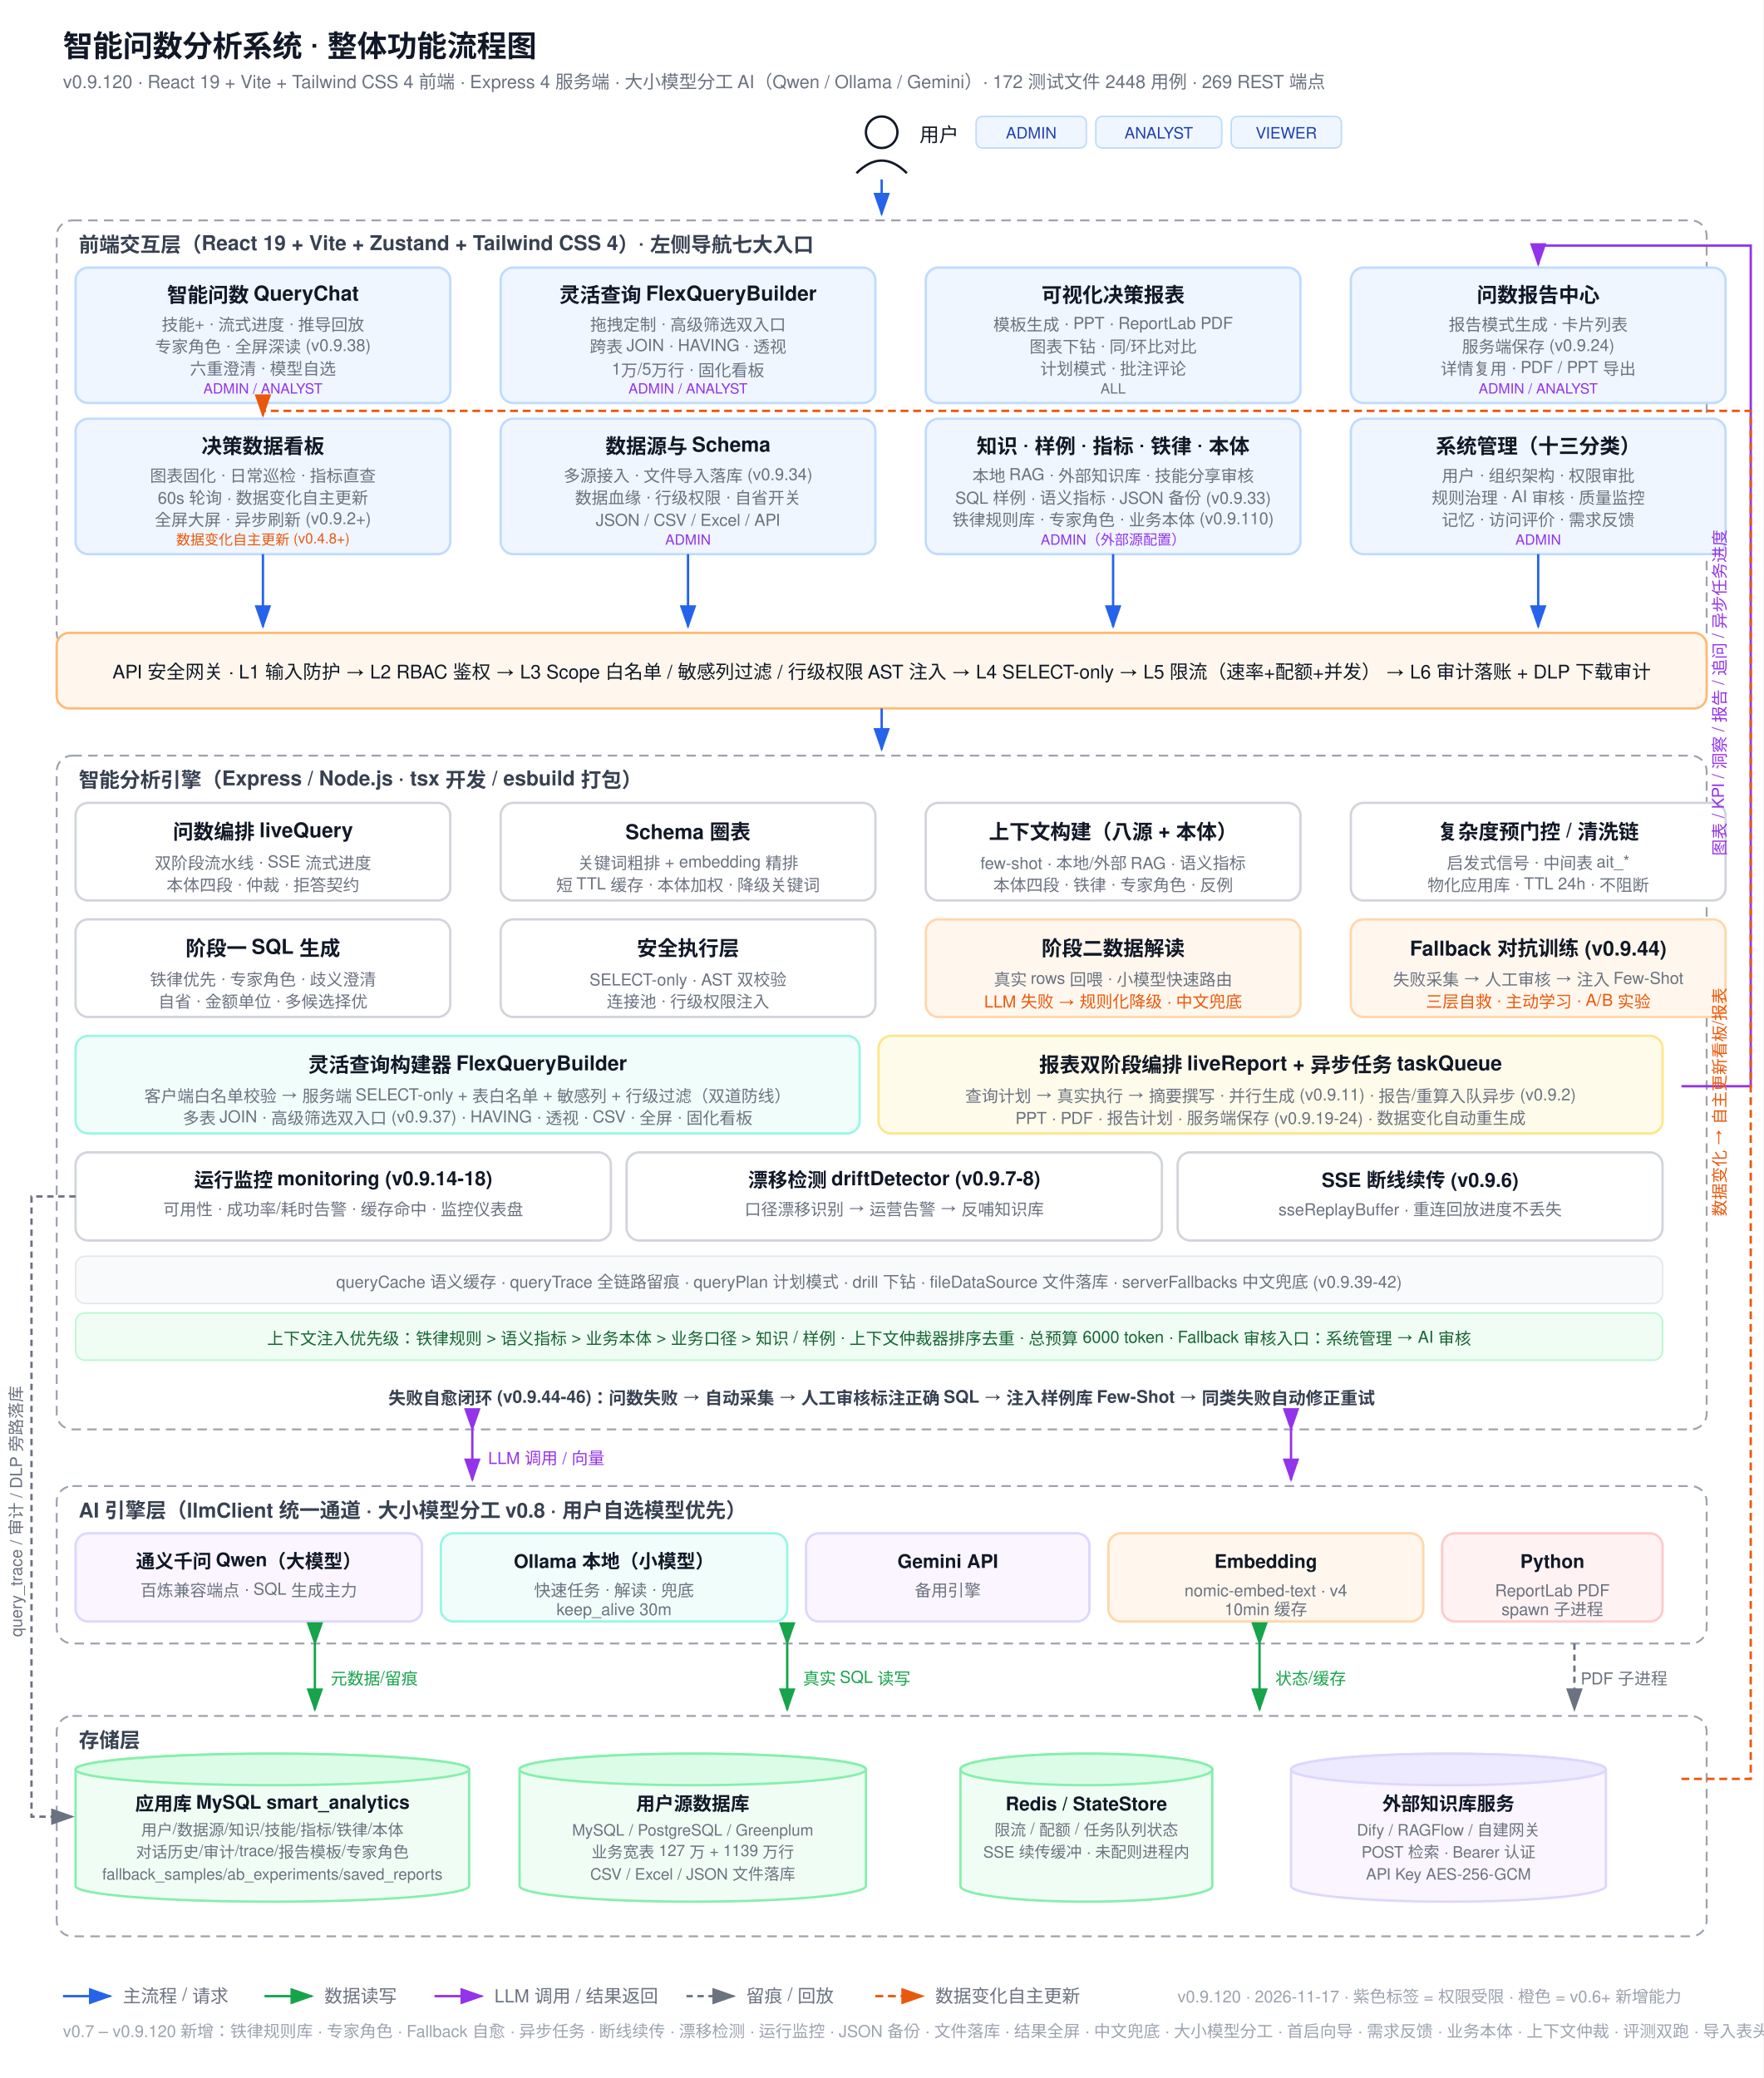
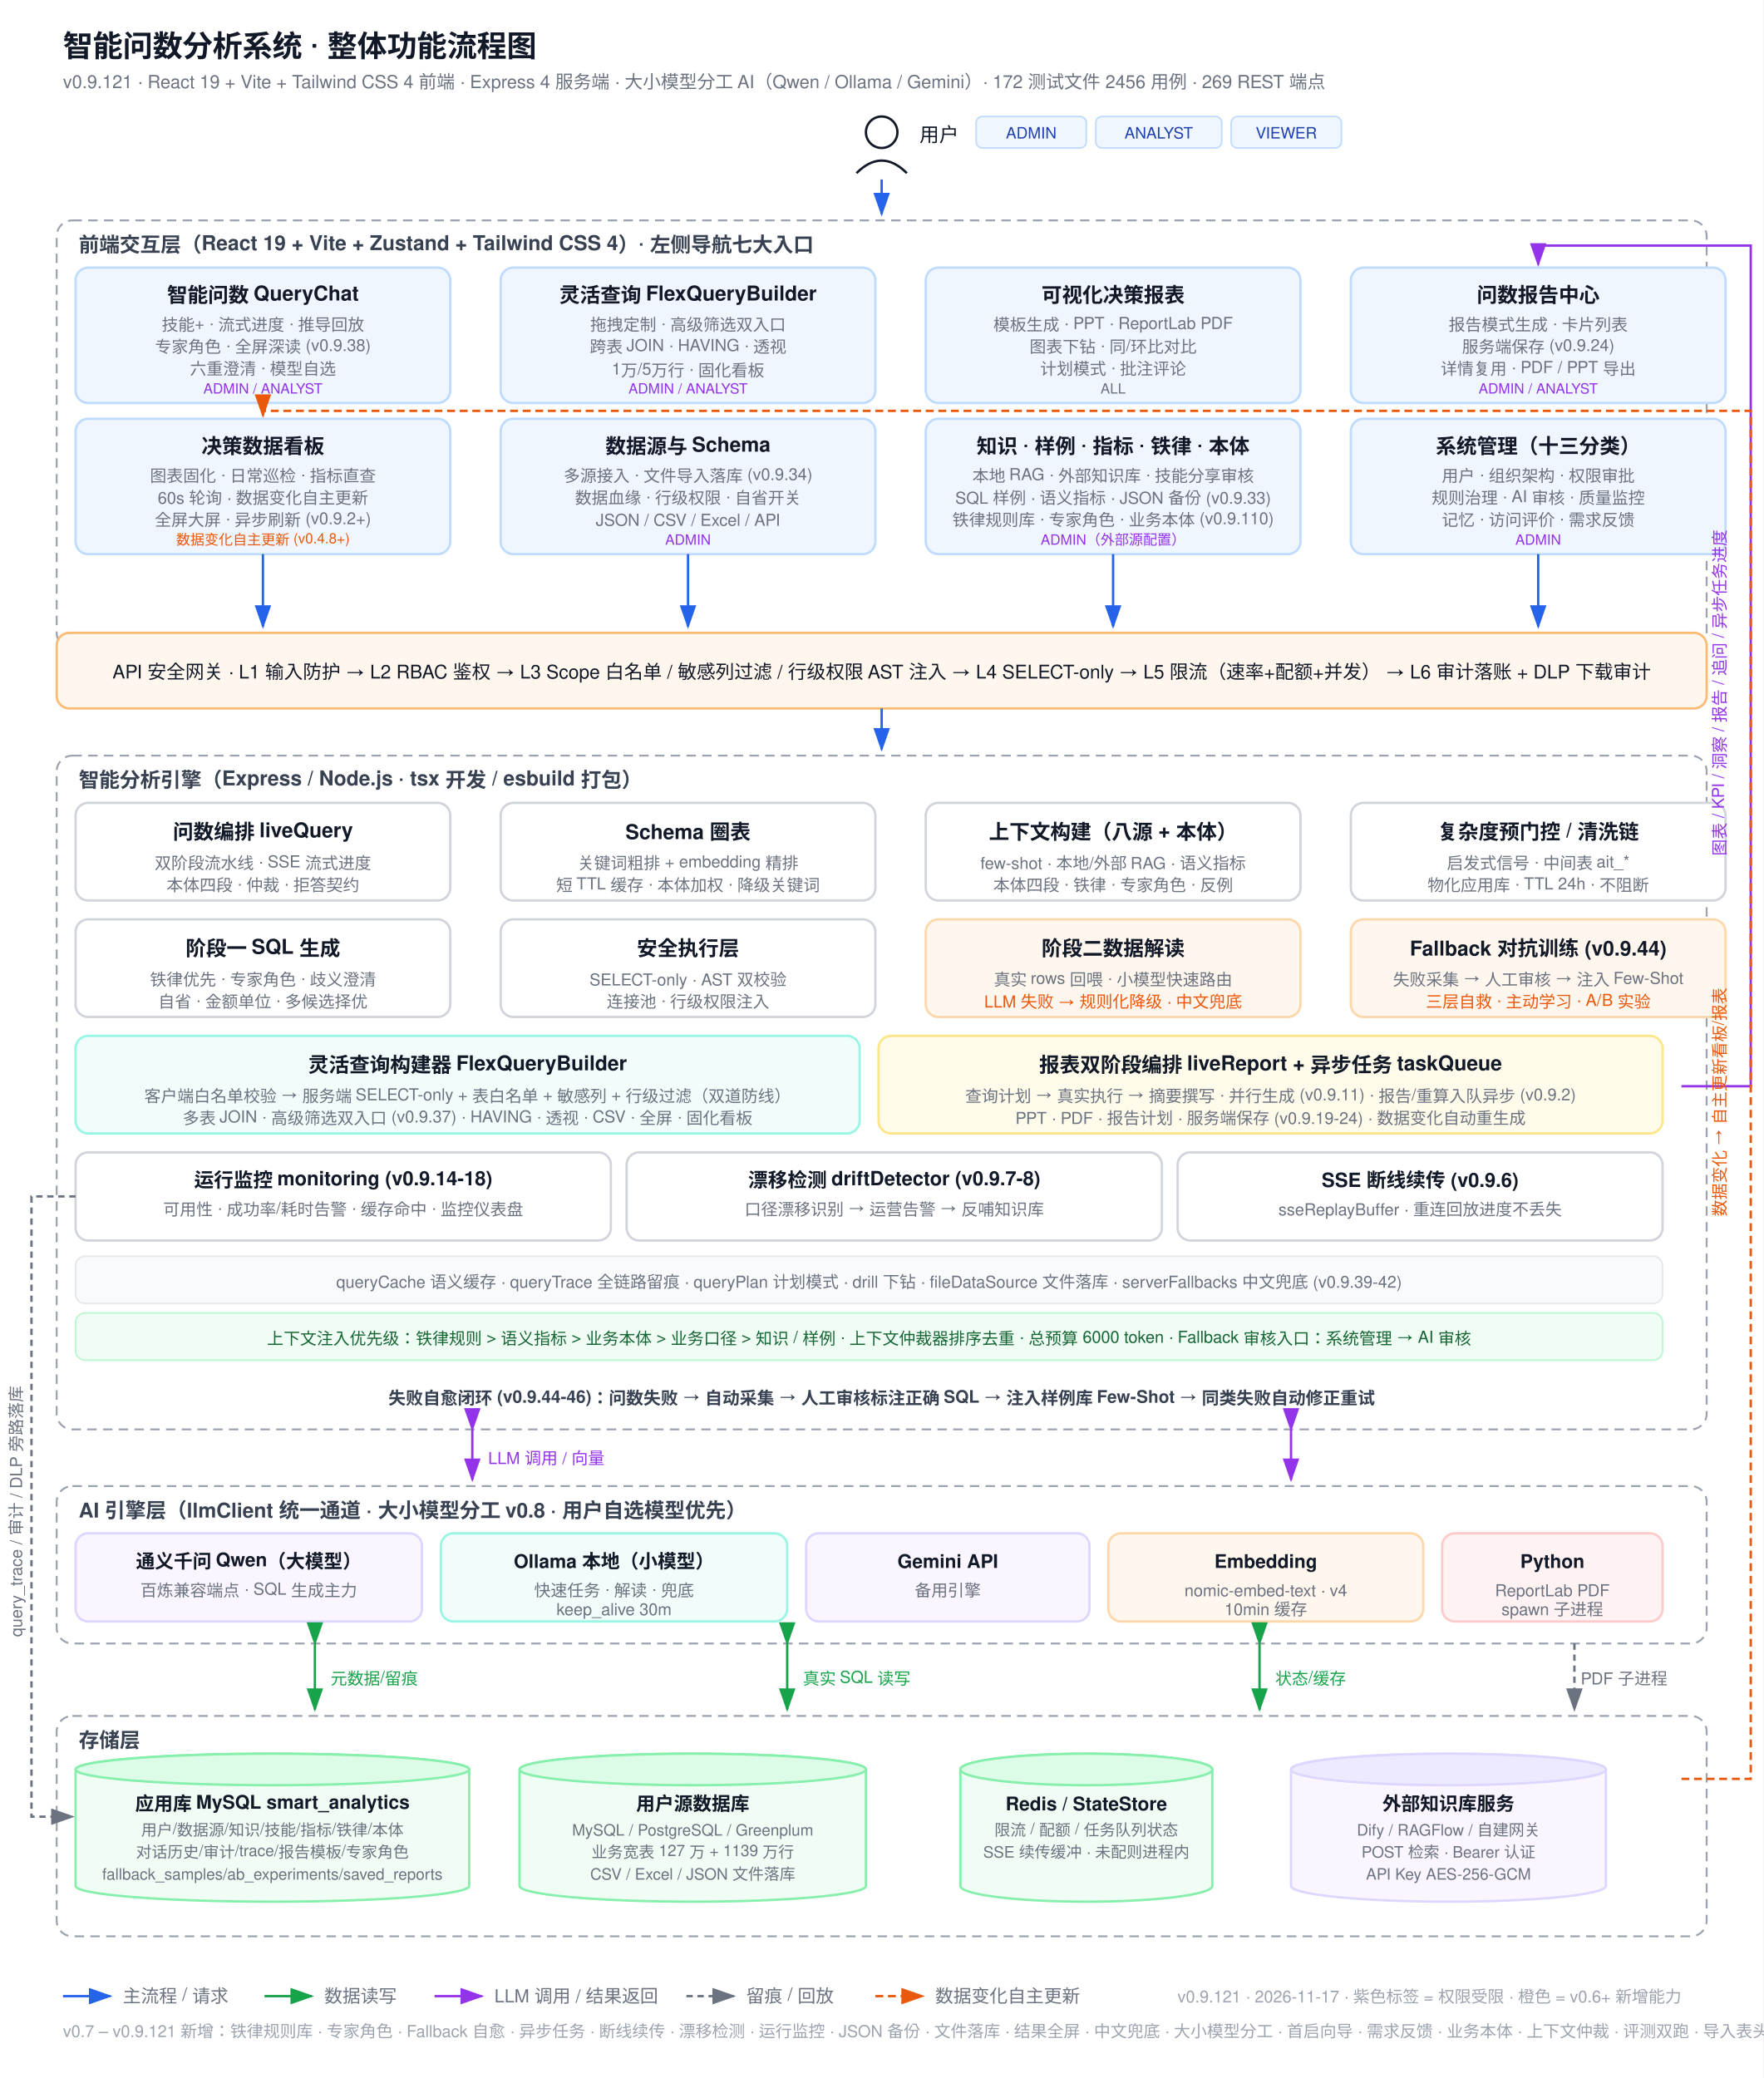
<svg xmlns="http://www.w3.org/2000/svg" viewBox="0 0 1120 1320" width="1120" height="1320">
  <style>text { font-family: "Helvetica Neue", Helvetica, Arial, "PingFang SC", "Microsoft YaHei", "SimHei", sans-serif; }</style>
  <defs>
    <marker id="ab" markerWidth="10" markerHeight="7" refX="9" refY="3.5" orient="auto">
      <polygon points="0 0, 10 3.5, 0 7" fill="#2563eb" />
    </marker>
    <marker id="ag" markerWidth="10" markerHeight="7" refX="9" refY="3.5" orient="auto">
      <polygon points="0 0, 10 3.5, 0 7" fill="#16a34a" />
    </marker>
    <marker id="ap" markerWidth="10" markerHeight="7" refX="9" refY="3.5" orient="auto">
      <polygon points="0 0, 10 3.5, 0 7" fill="#9333ea" />
    </marker>
    <marker id="agray" markerWidth="10" markerHeight="7" refX="9" refY="3.5" orient="auto">
      <polygon points="0 0, 10 3.5, 0 7" fill="#6b7280" />
    </marker>
    <marker id="ao" markerWidth="10" markerHeight="7" refX="9" refY="3.5" orient="auto">
      <polygon points="0 0, 10 3.5, 0 7" fill="#ea580c" />
    </marker>
  </defs>
  <rect width="1120" height="1320" fill="#ffffff" />
  <text x="40" y="36" font-size="19" font-weight="700" fill="#111827">智能问数分析系统 · 整体功能流程图</text>
-   <text x="40" y="56" font-size="11.5" fill="#6b7280">v0.9.120 · React 19 + Vite + Tailwind CSS 4 前端 · Express 4 服务端 · 大小模型分工 AI（Qwen / Ollama / Gemini）· 172 测试文件 2448 用例 · 269 REST 端点</text>
+   <text x="40" y="56" font-size="11.5" fill="#6b7280">v0.9.121 · React 19 + Vite + Tailwind CSS 4 前端 · Express 4 服务端 · 大小模型分工 AI（Qwen / Ollama / Gemini）· 172 测试文件 2456 用例 · 269 REST 端点</text>
  <circle cx="560" cy="84" r="10" fill="#ffffff" stroke="#111827" stroke-width="1.5" />
  <path d="M 544,110 Q 560,94 576,110" fill="none" stroke="#111827" stroke-width="1.5" />
  <text x="584" y="90" font-size="12.5" fill="#111827">用户</text>
  <rect x="620" y="74" width="70" height="20" rx="4" fill="#eff6ff" stroke="#bfdbfe" />
  <text x="655" y="88" font-size="10" fill="#1e40af" text-anchor="middle">ADMIN</text>
  <rect x="696" y="74" width="80" height="20" rx="4" fill="#eff6ff" stroke="#bfdbfe" />
  <text x="736" y="88" font-size="10" fill="#1e40af" text-anchor="middle">ANALYST</text>
  <rect x="782" y="74" width="70" height="20" rx="4" fill="#eff6ff" stroke="#bfdbfe" />
  <text x="817" y="88" font-size="10" fill="#1e40af" text-anchor="middle">VIEWER</text>
  <line x1="560" y1="114" x2="560" y2="136" stroke="#2563eb" stroke-width="1.5" marker-end="url(#ab)" />
  <rect x="36" y="140" width="1048" height="272" rx="10" fill="none" stroke="#9ca3af" stroke-width="1.2" stroke-dasharray="6,4" />
  <text x="50" y="160" font-size="13" font-weight="600" fill="#374151">前端交互层（React 19 + Vite + Zustand + Tailwind CSS 4）· 左侧导航七大入口</text>
  <rect x="48" y="170" width="238" height="86" rx="8" fill="#eff6ff" stroke="#bfdbfe" stroke-width="1.5" />
  <text x="167" y="192" font-size="13" font-weight="600" fill="#111827" text-anchor="middle">智能问数 QueryChat</text>
  <text x="167" y="210" font-size="10.5" fill="#6b7280" text-anchor="middle">技能+ · 流式进度 · 推导回放</text>
  <text x="167" y="224" font-size="10.5" fill="#6b7280" text-anchor="middle">专家角色 · 全屏深读 (v0.9.38)</text>
  <text x="167" y="238" font-size="10.5" fill="#6b7280" text-anchor="middle">六重澄清 · 模型自选</text>
  <text x="167" y="250" font-size="9" fill="#9333ea" text-anchor="middle">ADMIN / ANALYST</text>
  <rect x="318" y="170" width="238" height="86" rx="8" fill="#eff6ff" stroke="#bfdbfe" stroke-width="1.5" />
  <text x="437" y="192" font-size="13" font-weight="600" fill="#111827" text-anchor="middle">灵活查询 FlexQueryBuilder</text>
  <text x="437" y="210" font-size="10.5" fill="#6b7280" text-anchor="middle">拖拽定制 · 高级筛选双入口</text>
  <text x="437" y="224" font-size="10.5" fill="#6b7280" text-anchor="middle">跨表 JOIN · HAVING · 透视</text>
  <text x="437" y="238" font-size="10.5" fill="#6b7280" text-anchor="middle">1万/5万行 · 固化看板</text>
  <text x="437" y="250" font-size="9" fill="#9333ea" text-anchor="middle">ADMIN / ANALYST</text>
  <rect x="588" y="170" width="238" height="86" rx="8" fill="#eff6ff" stroke="#bfdbfe" stroke-width="1.5" />
  <text x="707" y="192" font-size="13" font-weight="600" fill="#111827" text-anchor="middle">可视化决策报表</text>
  <text x="707" y="210" font-size="10.5" fill="#6b7280" text-anchor="middle">模板生成 · PPT · ReportLab PDF</text>
  <text x="707" y="224" font-size="10.5" fill="#6b7280" text-anchor="middle">图表下钻 · 同/环比对比</text>
  <text x="707" y="238" font-size="10.5" fill="#6b7280" text-anchor="middle">计划模式 · 批注评论</text>
  <text x="707" y="250" font-size="9" fill="#6b7280" text-anchor="middle">ALL</text>
  <rect x="858" y="170" width="238" height="86" rx="8" fill="#eff6ff" stroke="#bfdbfe" stroke-width="1.5" />
  <text x="977" y="192" font-size="13" font-weight="600" fill="#111827" text-anchor="middle">问数报告中心</text>
  <text x="977" y="210" font-size="10.5" fill="#6b7280" text-anchor="middle">报告模式生成 · 卡片列表</text>
  <text x="977" y="224" font-size="10.5" fill="#6b7280" text-anchor="middle">服务端保存 (v0.9.24)</text>
  <text x="977" y="238" font-size="10.5" fill="#6b7280" text-anchor="middle">详情复用 · PDF / PPT 导出</text>
  <text x="977" y="250" font-size="9" fill="#9333ea" text-anchor="middle">ADMIN / ANALYST</text>
  <rect x="48" y="266" width="238" height="86" rx="8" fill="#eff6ff" stroke="#bfdbfe" stroke-width="1.5" />
  <text x="167" y="288" font-size="13" font-weight="600" fill="#111827" text-anchor="middle">决策数据看板</text>
  <text x="167" y="306" font-size="10.5" fill="#6b7280" text-anchor="middle">图表固化 · 日常巡检 · 指标直查</text>
  <text x="167" y="320" font-size="10.5" fill="#6b7280" text-anchor="middle">60s 轮询 · 数据变化自主更新</text>
  <text x="167" y="334" font-size="10.5" fill="#6b7280" text-anchor="middle">全屏大屏 · 异步刷新 (v0.9.2+)</text>
  <text x="167" y="346" font-size="9" fill="#ea580c" text-anchor="middle">数据变化自主更新 (v0.4.8+)</text>
  <rect x="318" y="266" width="238" height="86" rx="8" fill="#eff6ff" stroke="#bfdbfe" stroke-width="1.5" />
  <text x="437" y="288" font-size="13" font-weight="600" fill="#111827" text-anchor="middle">数据源与 Schema</text>
  <text x="437" y="306" font-size="10.5" fill="#6b7280" text-anchor="middle">多源接入 · 文件导入落库 (v0.9.34)</text>
  <text x="437" y="320" font-size="10.5" fill="#6b7280" text-anchor="middle">数据血缘 · 行级权限 · 自省开关</text>
  <text x="437" y="334" font-size="10.5" fill="#6b7280" text-anchor="middle">JSON / CSV / Excel / API</text>
  <text x="437" y="346" font-size="9" fill="#9333ea" text-anchor="middle">ADMIN</text>
  <rect x="588" y="266" width="238" height="86" rx="8" fill="#eff6ff" stroke="#bfdbfe" stroke-width="1.5" />
  <text x="707" y="288" font-size="13" font-weight="600" fill="#111827" text-anchor="middle">知识 · 样例 · 指标 · 铁律 · 本体</text>
  <text x="707" y="306" font-size="10.5" fill="#6b7280" text-anchor="middle">本地 RAG · 外部知识库 · 技能分享审核</text>
  <text x="707" y="320" font-size="10.5" fill="#6b7280" text-anchor="middle">SQL 样例 · 语义指标 · JSON 备份 (v0.9.33)</text>
  <text x="707" y="334" font-size="10.5" fill="#6b7280" text-anchor="middle">铁律规则库 · 专家角色 · 业务本体 (v0.9.110)</text>
  <text x="707" y="346" font-size="9" fill="#9333ea" text-anchor="middle">ADMIN（外部源配置）</text>
  <rect x="858" y="266" width="238" height="86" rx="8" fill="#eff6ff" stroke="#bfdbfe" stroke-width="1.5" />
  <text x="977" y="288" font-size="13" font-weight="600" fill="#111827" text-anchor="middle">系统管理（十三分类）</text>
  <text x="977" y="306" font-size="10.5" fill="#6b7280" text-anchor="middle">用户 · 组织架构 · 权限审批</text>
  <text x="977" y="320" font-size="10.5" fill="#6b7280" text-anchor="middle">规则治理 · AI 审核 · 质量监控</text>
  <text x="977" y="334" font-size="10.5" fill="#6b7280" text-anchor="middle">记忆 · 访问评价 · 需求反馈</text>
  <text x="977" y="346" font-size="9" fill="#9333ea" text-anchor="middle">ADMIN</text>
  <line x1="167" y1="352" x2="167" y2="398" stroke="#2563eb" stroke-width="1.5" marker-end="url(#ab)" />
  <line x1="437" y1="352" x2="437" y2="398" stroke="#2563eb" stroke-width="1.5" marker-end="url(#ab)" />
  <line x1="707" y1="352" x2="707" y2="398" stroke="#2563eb" stroke-width="1.5" marker-end="url(#ab)" />
  <line x1="977" y1="352" x2="977" y2="398" stroke="#2563eb" stroke-width="1.5" marker-end="url(#ab)" />
  <rect x="36" y="402" width="1048" height="48" rx="8" fill="#fff7ed" stroke="#fdba74" stroke-width="1.5" />
  <text x="560" y="431" font-size="12" font-weight="500" fill="#111827" text-anchor="middle">API 安全网关 · L1 输入防护 → L2 RBAC 鉴权 → L3 Scope 白名单 / 敏感列过滤 / 行级权限 AST 注入 → L4 SELECT-only → L5 限流（速率+配额+并发） → L6 审计落账 + DLP 下载审计</text>
  <line x1="560" y1="450" x2="560" y2="476" stroke="#2563eb" stroke-width="1.5" marker-end="url(#ab)" />
  <rect x="36" y="480" width="1048" height="428" rx="10" fill="none" stroke="#9ca3af" stroke-width="1.2" stroke-dasharray="6,4" />
  <text x="50" y="500" font-size="13" font-weight="600" fill="#374151">智能分析引擎（Express / Node.js · tsx 开发 / esbuild 打包）</text>
  <rect x="48" y="510" width="238" height="62" rx="8" fill="#ffffff" stroke="#d1d5db" stroke-width="1.5" />
  <text x="167" y="533" font-size="13" font-weight="600" fill="#111827" text-anchor="middle">问数编排 liveQuery</text>
  <text x="167" y="552" font-size="10.5" fill="#6b7280" text-anchor="middle">双阶段流水线 · SSE 流式进度</text>
  <text x="167" y="566" font-size="10.5" fill="#6b7280" text-anchor="middle">本体四段 · 仲裁 · 拒答契约</text>
  <rect x="318" y="510" width="238" height="62" rx="8" fill="#ffffff" stroke="#d1d5db" stroke-width="1.5" />
  <text x="437" y="533" font-size="13" font-weight="600" fill="#111827" text-anchor="middle">Schema 圈表</text>
  <text x="437" y="552" font-size="10.5" fill="#6b7280" text-anchor="middle">关键词粗排 + embedding 精排</text>
  <text x="437" y="566" font-size="10.5" fill="#6b7280" text-anchor="middle">短 TTL 缓存 · 本体加权 · 降级关键词</text>
  <rect x="588" y="510" width="238" height="62" rx="8" fill="#ffffff" stroke="#d1d5db" stroke-width="1.5" />
  <text x="707" y="533" font-size="13" font-weight="600" fill="#111827" text-anchor="middle">上下文构建（八源 + 本体）</text>
  <text x="707" y="552" font-size="10.5" fill="#6b7280" text-anchor="middle">few-shot · 本地/外部 RAG · 语义指标</text>
  <text x="707" y="566" font-size="10.5" fill="#6b7280" text-anchor="middle">本体四段 · 铁律 · 专家角色 · 反例</text>
  <rect x="858" y="510" width="238" height="62" rx="8" fill="#ffffff" stroke="#d1d5db" stroke-width="1.5" />
  <text x="977" y="533" font-size="13" font-weight="600" fill="#111827" text-anchor="middle">复杂度预门控 / 清洗链</text>
  <text x="977" y="552" font-size="10.5" fill="#6b7280" text-anchor="middle">启发式信号 · 中间表 ait_*</text>
  <text x="977" y="566" font-size="10.5" fill="#6b7280" text-anchor="middle">物化应用库 · TTL 24h · 不阻断</text>
  <rect x="48" y="584" width="238" height="62" rx="8" fill="#ffffff" stroke="#d1d5db" stroke-width="1.5" />
  <text x="167" y="607" font-size="13" font-weight="600" fill="#111827" text-anchor="middle">阶段一 SQL 生成</text>
  <text x="167" y="626" font-size="10.5" fill="#6b7280" text-anchor="middle">铁律优先 · 专家角色 · 歧义澄清</text>
  <text x="167" y="640" font-size="10.5" fill="#6b7280" text-anchor="middle">自省 · 金额单位 · 多候选择优</text>
  <rect x="318" y="584" width="238" height="62" rx="8" fill="#ffffff" stroke="#d1d5db" stroke-width="1.5" />
  <text x="437" y="607" font-size="13" font-weight="600" fill="#111827" text-anchor="middle">安全执行层</text>
  <text x="437" y="626" font-size="10.5" fill="#6b7280" text-anchor="middle">SELECT-only · AST 双校验</text>
  <text x="437" y="640" font-size="10.5" fill="#6b7280" text-anchor="middle">连接池 · 行级权限注入</text>
  <rect x="588" y="584" width="238" height="62" rx="8" fill="#fff7ed" stroke="#fed7aa" stroke-width="1.5" />
  <text x="707" y="607" font-size="13" font-weight="600" fill="#111827" text-anchor="middle">阶段二数据解读</text>
  <text x="707" y="626" font-size="10.5" fill="#6b7280" text-anchor="middle">真实 rows 回喂 · 小模型快速路由</text>
  <text x="707" y="640" font-size="10.5" fill="#ea580c" text-anchor="middle">LLM 失败 → 规则化降级 · 中文兜底</text>
  <rect x="858" y="584" width="238" height="62" rx="8" fill="#fff7ed" stroke="#fed7aa" stroke-width="1.5" />
  <text x="977" y="607" font-size="13" font-weight="600" fill="#111827" text-anchor="middle">Fallback 对抗训练 (v0.9.44)</text>
  <text x="977" y="626" font-size="10.5" fill="#6b7280" text-anchor="middle">失败采集 → 人工审核 → 注入 Few-Shot</text>
  <text x="977" y="640" font-size="10.5" fill="#ea580c" text-anchor="middle">三层自救 · 主动学习 · A/B 实验</text>
  <rect x="48" y="658" width="498" height="62" rx="8" fill="#f0fdfa" stroke="#99f6e4" stroke-width="1.5" />
  <text x="297" y="681" font-size="13" font-weight="600" fill="#111827" text-anchor="middle">灵活查询构建器 FlexQueryBuilder</text>
  <text x="297" y="700" font-size="10.5" fill="#6b7280" text-anchor="middle">客户端白名单校验 → 服务端 SELECT-only + 表白名单 + 敏感列 + 行级过滤（双道防线）</text>
  <text x="297" y="714" font-size="10.5" fill="#6b7280" text-anchor="middle">多表 JOIN · 高级筛选双入口 (v0.9.37) · HAVING · 透视 · CSV · 全屏 · 固化看板</text>
  <rect x="558" y="658" width="498" height="62" rx="8" fill="#fffbeb" stroke="#fde68a" stroke-width="1.5" />
  <text x="807" y="681" font-size="13" font-weight="600" fill="#111827" text-anchor="middle">报表双阶段编排 liveReport + 异步任务 taskQueue</text>
  <text x="807" y="700" font-size="10.5" fill="#6b7280" text-anchor="middle">查询计划 → 真实执行 → 摘要撰写 · 并行生成 (v0.9.11) · 报告/重算入队异步 (v0.9.2)</text>
  <text x="807" y="714" font-size="10.5" fill="#6b7280" text-anchor="middle">PPT · PDF · 报告计划 · 服务端保存 (v0.9.19-24) · 数据变化自动重生成</text>
  <rect x="48" y="732" width="340" height="56" rx="8" fill="#ffffff" stroke="#d1d5db" stroke-width="1.5" />
  <text x="218" y="754" font-size="12.5" font-weight="600" fill="#111827" text-anchor="middle">运行监控 monitoring (v0.9.14-18)</text>
  <text x="218" y="772" font-size="10.5" fill="#6b7280" text-anchor="middle">可用性 · 成功率/耗时告警 · 缓存命中 · 监控仪表盘</text>
  <rect x="398" y="732" width="340" height="56" rx="8" fill="#ffffff" stroke="#d1d5db" stroke-width="1.5" />
  <text x="568" y="754" font-size="12.5" font-weight="600" fill="#111827" text-anchor="middle">漂移检测 driftDetector (v0.9.7-8)</text>
  <text x="568" y="772" font-size="10.5" fill="#6b7280" text-anchor="middle">口径漂移识别 → 运营告警 → 反哺知识库</text>
  <rect x="748" y="732" width="308" height="56" rx="8" fill="#ffffff" stroke="#d1d5db" stroke-width="1.5" />
  <text x="902" y="754" font-size="12.5" font-weight="600" fill="#111827" text-anchor="middle">SSE 断线续传 (v0.9.6)</text>
  <text x="902" y="772" font-size="10.5" fill="#6b7280" text-anchor="middle">sseReplayBuffer · 重连回放进度不丢失</text>
  <rect x="48" y="798" width="1008" height="30" rx="6" fill="#f9fafb" stroke="#e5e7eb" stroke-width="1" />
  <text x="552" y="818" font-size="10.5" fill="#6b7280" text-anchor="middle">queryCache 语义缓存 · queryTrace 全链路留痕 · queryPlan 计划模式 · drill 下钻 · fileDataSource 文件落库 · serverFallbacks 中文兜底 (v0.9.39-42)</text>
  <rect x="48" y="834" width="1008" height="30" rx="6" fill="#f0fdf4" stroke="#bbf7d0" stroke-width="1" />
  <text x="552" y="854" font-size="10.5" fill="#166534" text-anchor="middle">上下文注入优先级：铁律规则 &gt; 语义指标 &gt; 业务本体 &gt; 业务口径 &gt; 知识 / 样例 · 上下文仲裁器排序去重 · 总预算 6000 token · Fallback 审核入口：系统管理 → AI 审核</text>
  <text x="560" y="892" font-size="11" fill="#374151" text-anchor="middle" font-weight="600">失败自愈闭环 (v0.9.44-46)：问数失败 → 自动采集 → 人工审核标注正确 SQL → 注入样例库 Few-Shot → 同类失败自动修正重试</text>
  <line x1="300" y1="908" x2="300" y2="940" stroke="#9333ea" stroke-width="1.5" marker-start="url(#ap)" marker-end="url(#ap)" />
  <line x1="820" y1="908" x2="820" y2="940" stroke="#9333ea" stroke-width="1.5" marker-start="url(#ap)" marker-end="url(#ap)" />
  <text x="310" y="930" font-size="10.5" fill="#9333ea">LLM 调用 / 向量</text>
  <rect x="36" y="944" width="1048" height="100" rx="10" fill="none" stroke="#9ca3af" stroke-width="1.2" stroke-dasharray="6,4" />
  <text x="50" y="964" font-size="13" font-weight="600" fill="#374151">AI 引擎层（llmClient 统一通道 · 大小模型分工 v0.8 · 用户自选模型优先）</text>
  <rect x="48" y="974" width="220" height="56" rx="8" fill="#faf5ff" stroke="#ddd6fe" stroke-width="1.5" />
  <text x="158" y="996" font-size="12" font-weight="600" fill="#111827" text-anchor="middle">通义千问 Qwen（大模型）</text>
  <text x="158" y="1014" font-size="10.5" fill="#6b7280" text-anchor="middle">百炼兼容端点 · SQL 生成主力</text>
  <rect x="280" y="974" width="220" height="56" rx="8" fill="#f0fdfa" stroke="#99f6e4" stroke-width="1.5" />
  <text x="390" y="996" font-size="12" font-weight="600" fill="#111827" text-anchor="middle">Ollama 本地（小模型）</text>
  <text x="390" y="1014" font-size="10.5" fill="#6b7280" text-anchor="middle">快速任务 · 解读 · 兜底</text>
  <text x="390" y="1026" font-size="10.5" fill="#6b7280" text-anchor="middle">keep_alive 30m</text>
  <rect x="512" y="974" width="180" height="56" rx="8" fill="#faf5ff" stroke="#ddd6fe" stroke-width="1.5" />
  <text x="602" y="996" font-size="12" font-weight="600" fill="#111827" text-anchor="middle">Gemini API</text>
  <text x="602" y="1014" font-size="10.5" fill="#6b7280" text-anchor="middle">备用引擎</text>
  <rect x="704" y="974" width="200" height="56" rx="8" fill="#fff7ed" stroke="#fed7aa" stroke-width="1.5" />
  <text x="804" y="996" font-size="12" font-weight="600" fill="#111827" text-anchor="middle">Embedding</text>
  <text x="804" y="1014" font-size="10.5" fill="#6b7280" text-anchor="middle">nomic-embed-text · v4</text>
  <text x="804" y="1026" font-size="10.5" fill="#6b7280" text-anchor="middle">10min 缓存</text>
  <rect x="916" y="974" width="140" height="56" rx="8" fill="#fef2f2" stroke="#fecaca" stroke-width="1.5" />
  <text x="986" y="996" font-size="12" font-weight="600" fill="#111827" text-anchor="middle">Python</text>
  <text x="986" y="1014" font-size="10.5" fill="#6b7280" text-anchor="middle">ReportLab PDF</text>
  <text x="986" y="1026" font-size="10.5" fill="#6b7280" text-anchor="middle">spawn 子进程</text>
  <line x1="200" y1="1044" x2="200" y2="1086" stroke="#16a34a" stroke-width="1.5" marker-start="url(#ag)" marker-end="url(#ag)" />
  <line x1="500" y1="1044" x2="500" y2="1086" stroke="#16a34a" stroke-width="1.5" marker-start="url(#ag)" marker-end="url(#ag)" />
  <line x1="800" y1="1044" x2="800" y2="1086" stroke="#16a34a" stroke-width="1.5" marker-start="url(#ag)" marker-end="url(#ag)" />
  <line x1="1000" y1="1044" x2="1000" y2="1086" stroke="#6b7280" stroke-width="1.5" stroke-dasharray="4,3" marker-end="url(#agray)" />
  <text x="210" y="1070" font-size="10.5" fill="#16a34a">元数据/留痕</text>
  <text x="510" y="1070" font-size="10.5" fill="#16a34a">真实 SQL 读写</text>
  <text x="810" y="1070" font-size="10.5" fill="#16a34a">状态/缓存</text>
  <text x="1004" y="1070" font-size="10.5" fill="#6b7280">PDF 子进程</text>
  <rect x="36" y="1090" width="1048" height="140" rx="10" fill="none" stroke="#9ca3af" stroke-width="1.2" stroke-dasharray="6,4" />
  <text x="50" y="1110" font-size="13" font-weight="600" fill="#374151">存储层</text>
  <path d="M 48,1124 A 125,10 0 0 1 298,1124 L 298,1198 A 125,10 0 0 1 48,1198 Z" fill="#f0fdf4" stroke="#86efac" stroke-width="1.5" />
  <ellipse cx="173" cy="1124" rx="125" ry="10" fill="#dcfce7" stroke="#86efac" stroke-width="1.5" />
  <text x="173" y="1150" font-size="12" font-weight="600" fill="#111827" text-anchor="middle">应用库 MySQL smart_analytics</text>
  <text x="173" y="1166" font-size="10" fill="#6b7280" text-anchor="middle">用户/数据源/知识/技能/指标/铁律/本体</text>
  <text x="173" y="1180" font-size="10" fill="#6b7280" text-anchor="middle">对话历史/审计/trace/报告模板/专家角色</text>
  <text x="173" y="1194" font-size="10" fill="#6b7280" text-anchor="middle">fallback_samples/ab_experiments/saved_reports</text>
  <path d="M 330,1124 A 110,10 0 0 1 550,1124 L 550,1198 A 110,10 0 0 1 330,1198 Z" fill="#f0fdf4" stroke="#86efac" stroke-width="1.5" />
  <ellipse cx="440" cy="1124" rx="110" ry="10" fill="#dcfce7" stroke="#86efac" stroke-width="1.5" />
  <text x="440" y="1150" font-size="12" font-weight="600" fill="#111827" text-anchor="middle">用户源数据库</text>
  <text x="440" y="1166" font-size="10" fill="#6b7280" text-anchor="middle">MySQL / PostgreSQL / Greenplum</text>
  <text x="440" y="1180" font-size="10" fill="#6b7280" text-anchor="middle">业务宽表 127 万 + 1139 万行</text>
  <text x="440" y="1194" font-size="10" fill="#6b7280" text-anchor="middle">CSV / Excel / JSON 文件落库</text>
  <path d="M 610,1124 A 80,10 0 0 1 770,1124 L 770,1198 A 80,10 0 0 1 610,1198 Z" fill="#f0fdf4" stroke="#86efac" stroke-width="1.5" />
  <ellipse cx="690" cy="1124" rx="80" ry="10" fill="#dcfce7" stroke="#86efac" stroke-width="1.5" />
  <text x="690" y="1150" font-size="12" font-weight="600" fill="#111827" text-anchor="middle">Redis / StateStore</text>
  <text x="690" y="1166" font-size="10" fill="#6b7280" text-anchor="middle">限流 / 配额 / 任务队列状态</text>
  <text x="690" y="1180" font-size="10" fill="#6b7280" text-anchor="middle">SSE 续传缓冲 · 未配则进程内</text>
  <text x="690" y="1194" font-size="10" fill="#6b7280" text-anchor="middle" />
  <path d="M 820,1124 A 100,10 0 0 1 1020,1124 L 1020,1198 A 100,10 0 0 1 820,1198 Z" fill="#faf5ff" stroke="#ddd6fe" stroke-width="1.5" />
  <ellipse cx="920" cy="1124" rx="100" ry="10" fill="#ede9fe" stroke="#ddd6fe" stroke-width="1.5" />
  <text x="920" y="1150" font-size="12" font-weight="600" fill="#111827" text-anchor="middle">外部知识库服务</text>
  <text x="920" y="1166" font-size="10" fill="#6b7280" text-anchor="middle">Dify / RAGFlow / 自建网关</text>
  <text x="920" y="1180" font-size="10" fill="#6b7280" text-anchor="middle">POST 检索 · Bearer 认证</text>
  <text x="920" y="1194" font-size="10" fill="#6b7280" text-anchor="middle">API Key AES-256-GCM</text>
  <path d="M 48,760 L 20,760 L 20,1154 L 46,1154" stroke="#6b7280" stroke-width="1.5" stroke-dasharray="4,3" fill="none" marker-end="url(#agray)" />
  <text x="14" y="960" font-size="10.5" fill="#6b7280" transform="rotate(-90 14 960)" text-anchor="middle">query_trace / 审计 / DLP 旁路落库</text>
  <path d="M 1068,690 L 1112,690 L 1112,156 L 977,156 L 977,168" stroke="#9333ea" stroke-width="1.5" fill="none" marker-end="url(#ap)" />
  <text x="1096" y="440" font-size="10.5" fill="#9333ea" transform="rotate(-90 1096 440)" text-anchor="middle">图表 / KPI / 洞察 / 报告 / 追问 / 异步任务进度</text>
  <path d="M 1068,1130 L 1112,1130 L 1112,261 L 167,261 L 167,264" stroke="#ea580c" stroke-width="1.5" stroke-dasharray="5,3" fill="none" marker-end="url(#ao)" />
  <text x="1096" y="700" font-size="10.5" fill="#ea580c" transform="rotate(-90 1096 700)" text-anchor="middle">数据变化 → 自主更新看板/报表</text>
  <line x1="40" y1="1268" x2="70" y2="1268" stroke="#2563eb" stroke-width="1.5" marker-end="url(#ab)" />
  <text x="78" y="1272" font-size="11.5" fill="#6b7280">主流程 / 请求</text>
  <line x1="168" y1="1268" x2="198" y2="1268" stroke="#16a34a" stroke-width="1.5" marker-end="url(#ag)" />
  <text x="206" y="1272" font-size="11.5" fill="#6b7280">数据读写</text>
  <line x1="276" y1="1268" x2="306" y2="1268" stroke="#9333ea" stroke-width="1.5" marker-end="url(#ap)" />
  <text x="314" y="1272" font-size="11.5" fill="#6b7280">LLM 调用 / 结果返回</text>
  <line x1="436" y1="1268" x2="466" y2="1268" stroke="#6b7280" stroke-width="1.5" stroke-dasharray="4,3" marker-end="url(#agray)" />
  <text x="474" y="1272" font-size="11.5" fill="#6b7280">留痕 / 回放</text>
  <line x1="556" y1="1268" x2="586" y2="1268" stroke="#ea580c" stroke-width="1.5" stroke-dasharray="5,3" marker-end="url(#ao)" />
  <text x="594" y="1272" font-size="11.5" fill="#6b7280">数据变化自主更新</text>
-   <text x="1068" y="1272" font-size="10.5" fill="#9ca3af" text-anchor="end">v0.9.120 · 2026-11-17 · 紫色标签 = 权限受限 · 橙色 = v0.6+ 新增能力</text>
-   <text x="40" y="1294" font-size="10.5" fill="#9ca3af">v0.7 – v0.9.120  新增：铁律规则库 · 专家角色 · Fallback 自愈 · 异步任务 · 断线续传 · 漂移检测 ·  运行监控 · JSON 备份 · 文件落库 · 结果全屏 · 中文兜底 · 大小模型分工 · 首启向导 · 需求反馈 · 业务本体 · 上下文仲裁 · 评测双跑 · 导入表头识别</text>
+   <text x="1068" y="1272" font-size="10.5" fill="#9ca3af" text-anchor="end">v0.9.121 · 2026-11-17 · 紫色标签 = 权限受限 · 橙色 = v0.6+ 新增能力</text>
+   <text x="40" y="1294" font-size="10.5" fill="#9ca3af">v0.7 – v0.9.121  新增：铁律规则库 · 专家角色 · Fallback 自愈 · 异步任务 · 断线续传 · 漂移检测 ·  运行监控 · JSON 备份 · 文件落库 · 结果全屏 · 中文兜底 · 大小模型分工 · 首启向导 · 需求反馈 · 业务本体 · 上下文仲裁 · 评测双跑 · 导入表头识别 · 导入表头选择</text>
</svg>
